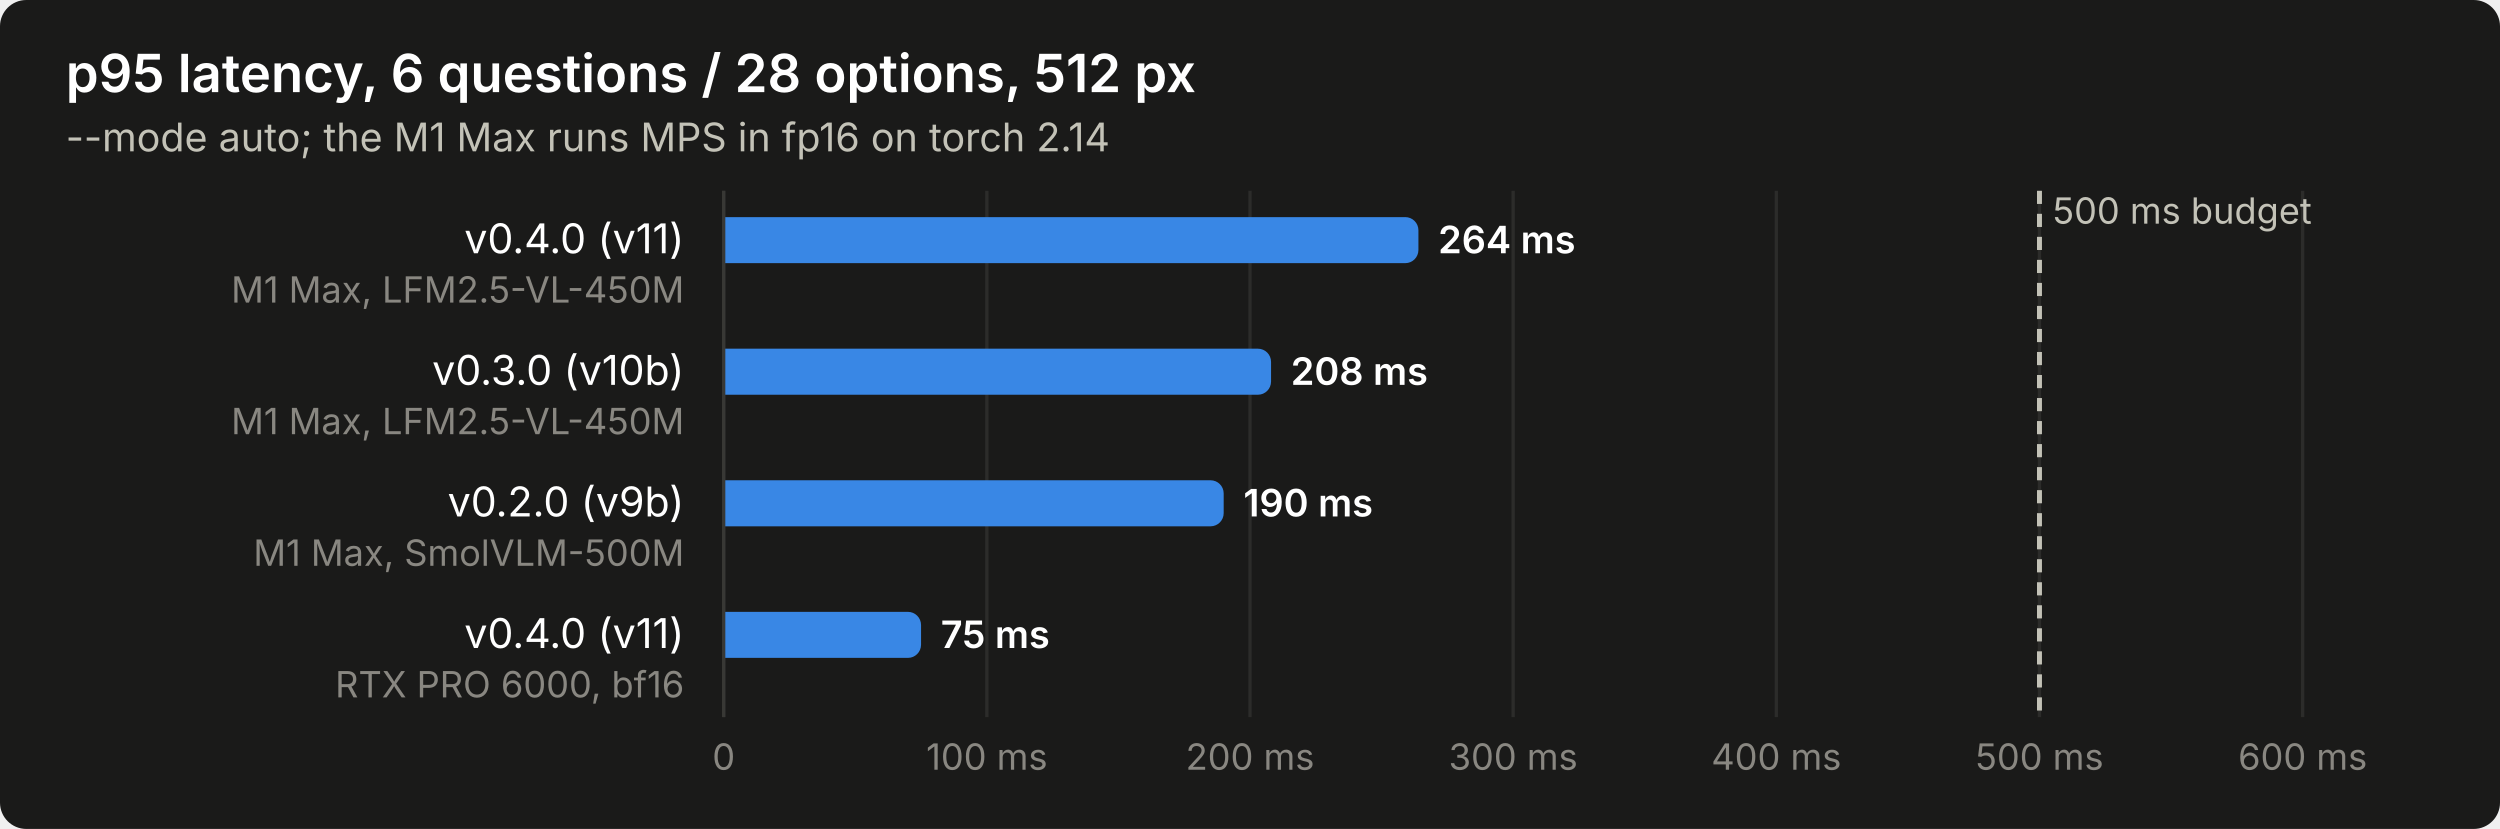
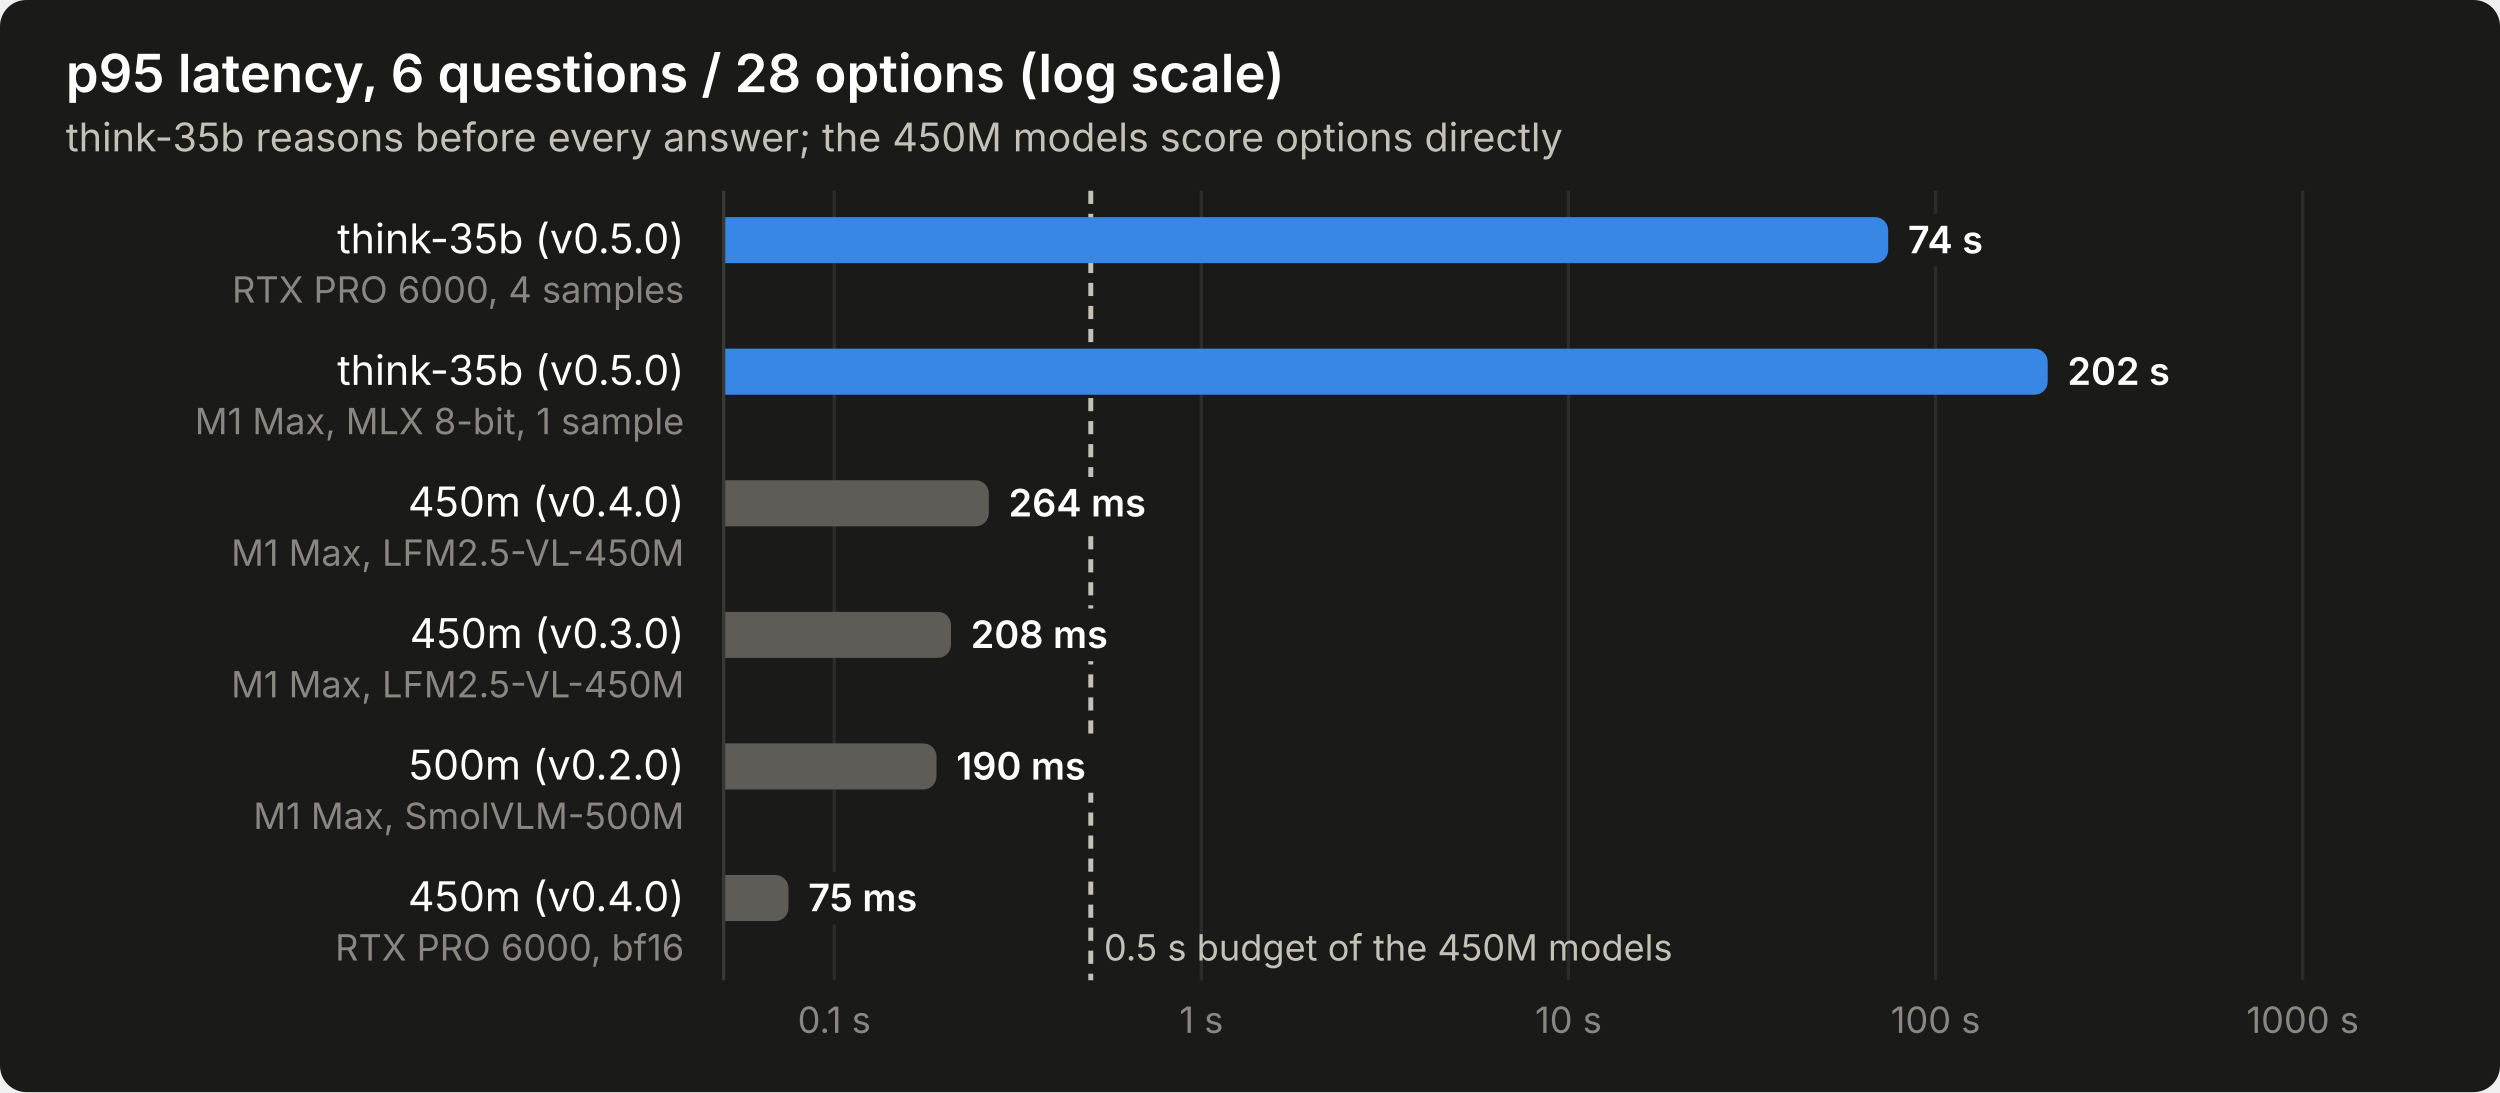
- <svg xmlns="http://www.w3.org/2000/svg" width="760" height="252" viewBox="0 0 760 252" font-family="system-ui,-apple-system,Segoe UI,sans-serif">
-   <rect width="760" height="252" fill="#1a1a19" rx="8" />
-   <text x="20" y="28" font-size="16" font-weight="600" fill="#ffffff">p95 latency, 6 questions / 28 options, 512 px</text>
-   <text x="20" y="46" font-size="12" fill="#c3c2b7">--mode auto; the M1 Max runs MPS in fp16 on torch 2.14</text>
-   <line x1="220.0" x2="220.0" y1="58" y2="218" stroke="#2c2c2a" stroke-width="1" />
-   <text x="220.0" y="234" font-size="11" fill="#898781" text-anchor="middle">0</text>
-   <line x1="300.0" x2="300.0" y1="58" y2="218" stroke="#2c2c2a" stroke-width="1" />
-   <text x="300.0" y="234" font-size="11" fill="#898781" text-anchor="middle">100 ms</text>
-   <line x1="380.0" x2="380.0" y1="58" y2="218" stroke="#2c2c2a" stroke-width="1" />
-   <text x="380.0" y="234" font-size="11" fill="#898781" text-anchor="middle">200 ms</text>
-   <line x1="460.0" x2="460.0" y1="58" y2="218" stroke="#2c2c2a" stroke-width="1" />
-   <text x="460.0" y="234" font-size="11" fill="#898781" text-anchor="middle">300 ms</text>
-   <line x1="540.0" x2="540.0" y1="58" y2="218" stroke="#2c2c2a" stroke-width="1" />
-   <text x="540.0" y="234" font-size="11" fill="#898781" text-anchor="middle">400 ms</text>
-   <line x1="620.0" x2="620.0" y1="58" y2="218" stroke="#2c2c2a" stroke-width="1" />
-   <text x="620.0" y="234" font-size="11" fill="#898781" text-anchor="middle">500 ms</text>
-   <line x1="700.0" x2="700.0" y1="58" y2="218" stroke="#2c2c2a" stroke-width="1" />
-   <text x="700.0" y="234" font-size="11" fill="#898781" text-anchor="middle">600 ms</text>
-   <line x1="620.0" x2="620.0" y1="58" y2="218" stroke="#c3c2b7" stroke-width="1.5" stroke-dasharray="4 3" />
-   <text x="624.0" y="68" font-size="11" fill="#c3c2b7">500 ms budget</text>
-   <text x="208" y="77" font-size="12.5" fill="#ffffff" text-anchor="end">v0.4.0 (v11)</text>
-   <text x="208" y="92" font-size="11" fill="#898781" text-anchor="end">M1 Max, LFM2.5-VL-450M</text>
+ <svg xmlns="http://www.w3.org/2000/svg" width="760" height="332" viewBox="0 0 760 332" font-family="system-ui,-apple-system,Segoe UI,sans-serif">
+   <rect width="760" height="332" fill="#1a1a19" rx="8" />
+   <text x="20" y="28" font-size="16" font-weight="600" fill="#ffffff">p95 latency, 6 questions / 28 options (log scale)</text>
+   <text x="20" y="46" font-size="12" fill="#c3c2b7">think-35b reasons before every answer; the 450M models score options directly</text>
+   <line x1="253.6" x2="253.6" y1="58" y2="298" stroke="#2c2c2a" stroke-width="1" />
+   <text x="253.6" y="314" font-size="11" fill="#898781" text-anchor="middle">0.1 s</text>
+   <line x1="365.2" x2="365.2" y1="58" y2="298" stroke="#2c2c2a" stroke-width="1" />
+   <text x="365.2" y="314" font-size="11" fill="#898781" text-anchor="middle">1 s</text>
+   <line x1="476.8" x2="476.8" y1="58" y2="298" stroke="#2c2c2a" stroke-width="1" />
+   <text x="476.8" y="314" font-size="11" fill="#898781" text-anchor="middle">10 s</text>
+   <line x1="588.4" x2="588.4" y1="58" y2="298" stroke="#2c2c2a" stroke-width="1" />
+   <text x="588.4" y="314" font-size="11" fill="#898781" text-anchor="middle">100 s</text>
+   <line x1="700.0" x2="700.0" y1="58" y2="298" stroke="#2c2c2a" stroke-width="1" />
+   <text x="700.0" y="314" font-size="11" fill="#898781" text-anchor="middle">1000 s</text>
+   <line x1="331.6" x2="331.6" y1="58" y2="298" stroke="#c3c2b7" stroke-width="1.5" stroke-dasharray="4 3" />
+   <text x="335.6" y="292" font-size="11" fill="#c3c2b7">0.5 s budget of the 450M models</text>
+   <text x="208" y="77" font-size="12.5" fill="#ffffff" text-anchor="end">think-35b (v0.5.0)</text>
+   <text x="208" y="92" font-size="11" fill="#898781" text-anchor="end">RTX PRO 6000, 4 samples</text>
  <g>
-     <path d="M220,66 H427.2 A4,4 0 0 1 431.2,70 V76 A4,4 0 0 1 427.2,80 H220 Z" fill="#3987e5" />
+     <path d="M220,66 H570.0 A4,4 0 0 1 574.0,70 V76 A4,4 0 0 1 570.0,80 H220 Z" fill="#3987e5" />
  </g>
-   <text x="437.2" y="77" font-size="11.5" font-weight="600" fill="#ffffff">264 ms</text>
-   <text x="208" y="117" font-size="12.5" fill="#ffffff" text-anchor="end">v0.3.0 (v10b)</text>
-   <text x="208" y="132" font-size="11" fill="#898781" text-anchor="end">M1 Max, LFM2.5-VL-450M</text>
+   <rect x="577.0" y="65" width="34" height="16" fill="#1a1a19" />
+   <text x="580.0" y="77" font-size="11.5" font-weight="600" fill="#ffffff">74 s</text>
+   <text x="208" y="117" font-size="12.5" fill="#ffffff" text-anchor="end">think-35b (v0.5.0)</text>
+   <text x="208" y="132" font-size="11" fill="#898781" text-anchor="end">M1 Max, MLX 8-bit, 1 sample</text>
  <g>
-     <path d="M220,106 H382.4 A4,4 0 0 1 386.4,110 V116 A4,4 0 0 1 382.4,120 H220 Z" fill="#3987e5" />
+     <path d="M220,106 H618.5 A4,4 0 0 1 622.5,110 V116 A4,4 0 0 1 618.5,120 H220 Z" fill="#3987e5" />
  </g>
-   <text x="392.4" y="117" font-size="11.5" font-weight="600" fill="#ffffff">208 ms</text>
-   <text x="208" y="157" font-size="12.5" fill="#ffffff" text-anchor="end">v0.2.0 (v9b)</text>
-   <text x="208" y="172" font-size="11" fill="#898781" text-anchor="end">M1 Max, SmolVLM-500M</text>
+   <rect x="625.5" y="105" width="41" height="16" fill="#1a1a19" />
+   <text x="628.5" y="117" font-size="11.5" font-weight="600" fill="#ffffff">202 s</text>
+   <text x="208" y="157" font-size="12.5" fill="#ffffff" text-anchor="end">450m (v0.4.0)</text>
+   <text x="208" y="172" font-size="11" fill="#898781" text-anchor="end">M1 Max, LFM2.5-VL-450M</text>
  <g>
-     <path d="M220,146 H368.0 A4,4 0 0 1 372.0,150 V156 A4,4 0 0 1 368.0,160 H220 Z" fill="#3987e5" />
+     <path d="M220,146 H296.6 A4,4 0 0 1 300.6,150 V156 A4,4 0 0 1 296.6,160 H220 Z" fill="#5d5c56" />
  </g>
-   <text x="378.0" y="157" font-size="11.5" font-weight="600" fill="#ffffff">190 ms</text>
-   <text x="208" y="197" font-size="12.5" fill="#ffffff" text-anchor="end">v0.4.0 (v11)</text>
-   <text x="208" y="212" font-size="11" fill="#898781" text-anchor="end">RTX PRO 6000, bf16</text>
+   <rect x="303.6" y="145" width="48" height="16" fill="#1a1a19" />
+   <text x="306.6" y="157" font-size="11.5" font-weight="600" fill="#ffffff">264 ms</text>
+   <text x="208" y="197" font-size="12.5" fill="#ffffff" text-anchor="end">450m (v0.3.0)</text>
+   <text x="208" y="212" font-size="11" fill="#898781" text-anchor="end">M1 Max, LFM2.5-VL-450M</text>
  <g>
-     <path d="M220,186 H276.0 A4,4 0 0 1 280.0,190 V196 A4,4 0 0 1 276.0,200 H220 Z" fill="#3987e5" />
+     <path d="M220,186 H285.1 A4,4 0 0 1 289.1,190 V196 A4,4 0 0 1 285.1,200 H220 Z" fill="#5d5c56" />
  </g>
-   <text x="286.0" y="197" font-size="11.5" font-weight="600" fill="#ffffff">75 ms</text>
-   <line x1="220" x2="220" y1="58" y2="218" stroke="#383835" stroke-width="1" />
+   <rect x="292.1" y="185" width="48" height="16" fill="#1a1a19" />
+   <text x="295.1" y="197" font-size="11.5" font-weight="600" fill="#ffffff">208 ms</text>
+   <text x="208" y="237" font-size="12.5" fill="#ffffff" text-anchor="end">500m (v0.2.0)</text>
+   <text x="208" y="252" font-size="11" fill="#898781" text-anchor="end">M1 Max, SmolVLM-500M</text>
+   <g>
+     <path d="M220,226 H280.7 A4,4 0 0 1 284.7,230 V236 A4,4 0 0 1 280.7,240 H220 Z" fill="#5d5c56" />
+   </g>
+   <rect x="287.7" y="225" width="48" height="16" fill="#1a1a19" />
+   <text x="290.7" y="237" font-size="11.5" font-weight="600" fill="#ffffff">190 ms</text>
+   <text x="208" y="277" font-size="12.5" fill="#ffffff" text-anchor="end">450m (v0.4.0)</text>
+   <text x="208" y="292" font-size="11" fill="#898781" text-anchor="end">RTX PRO 6000, bf16</text>
+   <g>
+     <path d="M220,266 H235.7 A4,4 0 0 1 239.7,270 V276 A4,4 0 0 1 235.7,280 H220 Z" fill="#5d5c56" />
+   </g>
+   <rect x="242.7" y="265" width="41" height="16" fill="#1a1a19" />
+   <text x="245.7" y="277" font-size="11.5" font-weight="600" fill="#ffffff">75 ms</text>
+   <line x1="220" x2="220" y1="58" y2="298" stroke="#383835" stroke-width="1" />
</svg>
